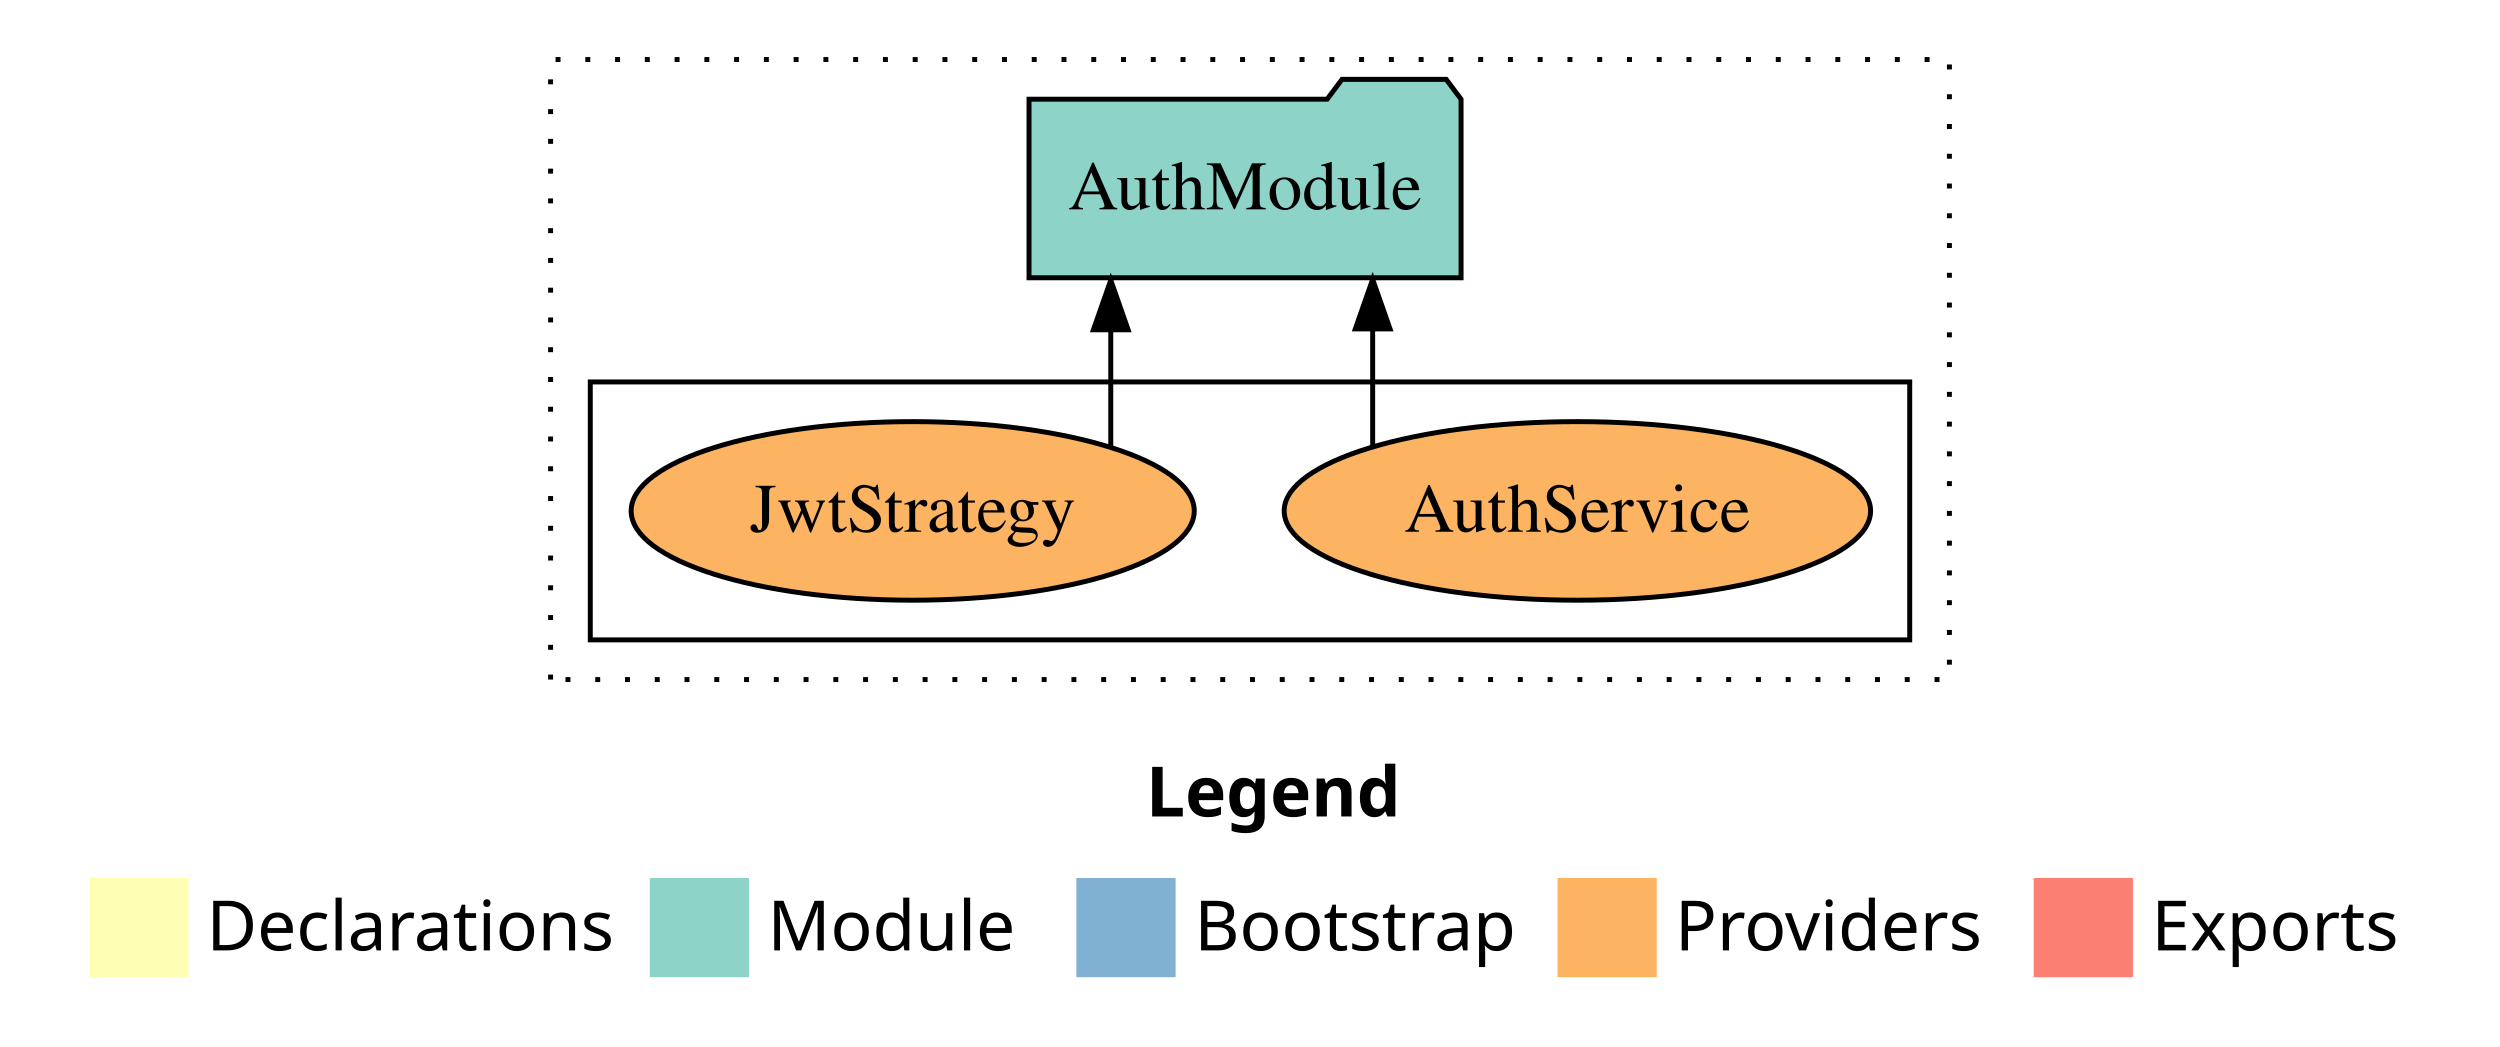
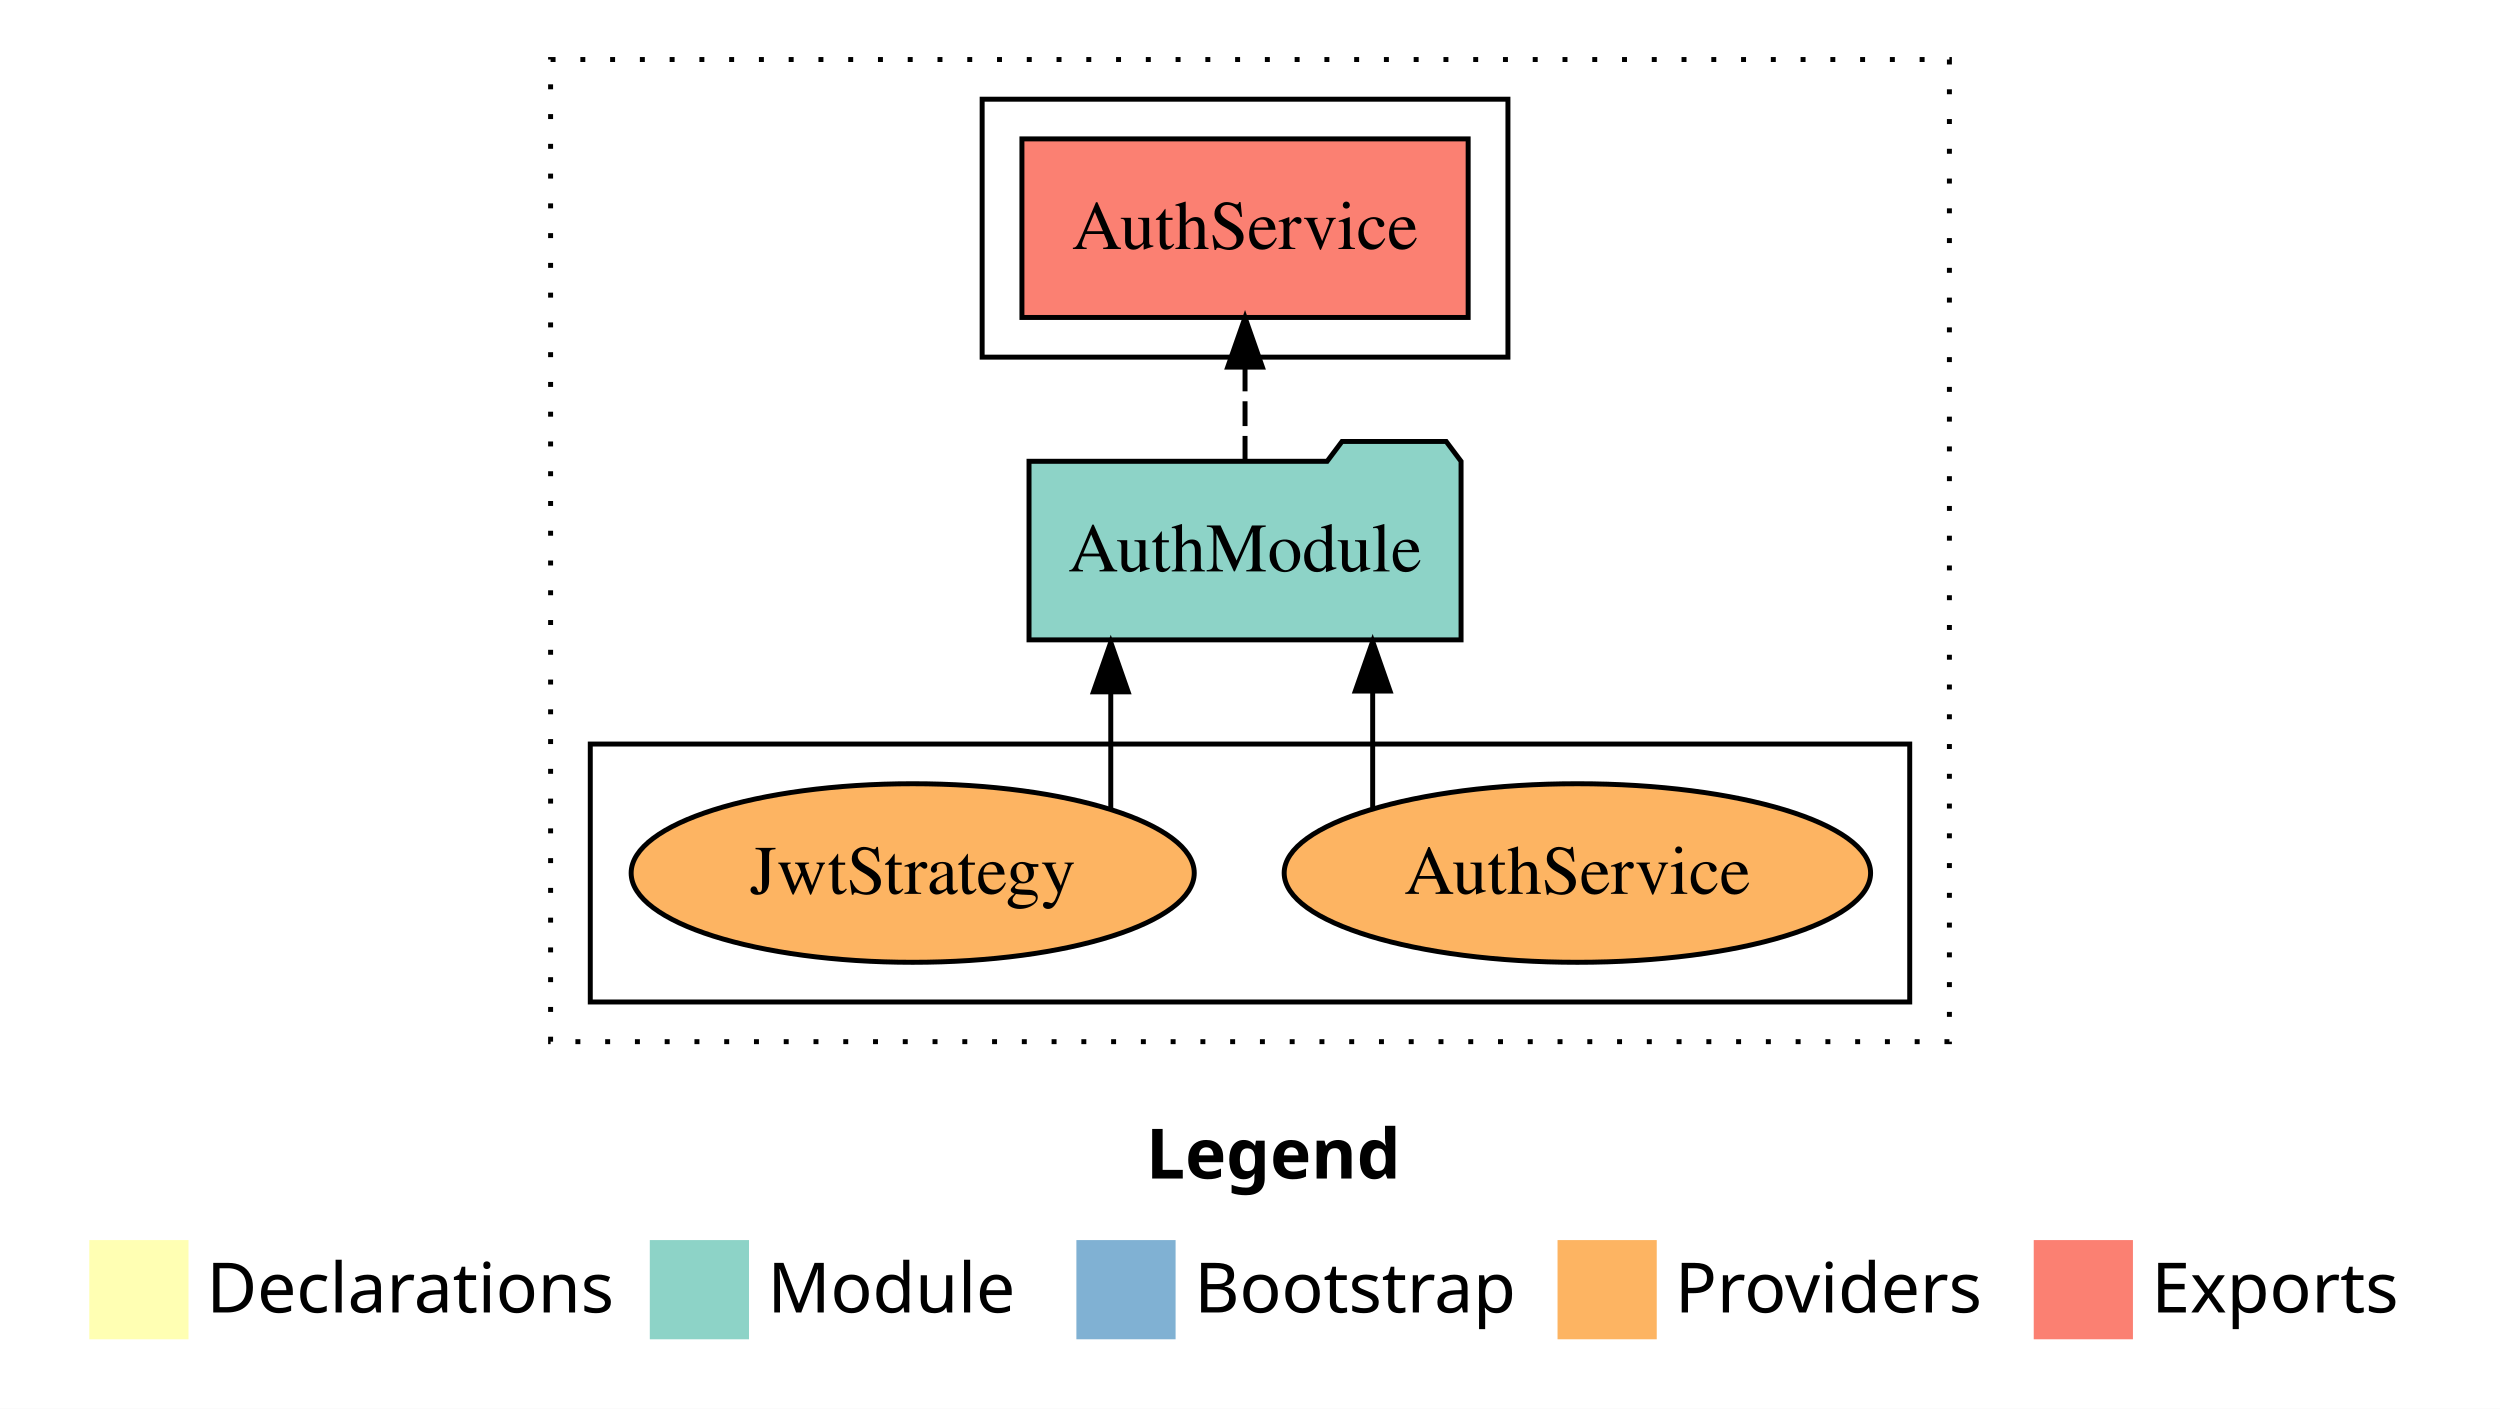
- <svg xmlns="http://www.w3.org/2000/svg" width="504pt" height="211pt" viewBox="0.00 0.00 504.00 211.00">
-   <g id="graph0" class="graph" transform="scale(1 1) rotate(0) translate(4 207)">
-     <polygon fill="white" stroke="transparent" points="-4,4 -4,-207 500,-207 500,4 -4,4" />
+ <svg xmlns="http://www.w3.org/2000/svg" width="504pt" height="284pt" viewBox="0.00 0.00 504.00 284.00">
+   <g id="graph0" class="graph" transform="scale(1 1) rotate(0) translate(4 280)">
+     <polygon fill="white" stroke="transparent" points="-4,4 -4,-280 500,-280 500,4 -4,4" />
    <text text-anchor="start" x="227.01" y="-42.4" font-family="Times-12" font-weight="bold" font-size="14.00">Legend</text>
    <polygon fill="#ffffb3" stroke="transparent" points="14,-10 14,-30 34,-30 34,-10 14,-10" />
    <text text-anchor="start" x="37.63" y="-15.4" font-family="Times-12" font-size="14.00">  Declarations</text>
    <polygon fill="#8dd3c7" stroke="transparent" points="127,-10 127,-30 147,-30 147,-10 127,-10" />
    <text text-anchor="start" x="150.73" y="-15.4" font-family="Times-12" font-size="14.00">  Module</text>
    <polygon fill="#80b1d3" stroke="transparent" points="213,-10 213,-30 233,-30 233,-10 213,-10" />
    <text text-anchor="start" x="236.78" y="-15.4" font-family="Times-12" font-size="14.00">  Bootstrap</text>
    <polygon fill="#fdb462" stroke="transparent" points="310,-10 310,-30 330,-30 330,-10 310,-10" />
    <text text-anchor="start" x="333.67" y="-15.4" font-family="Times-12" font-size="14.00">  Providers</text>
    <polygon fill="#fb8072" stroke="transparent" points="406,-10 406,-30 426,-30 426,-10 406,-10" />
    <text text-anchor="start" x="429.73" y="-15.4" font-family="Times-12" font-size="14.00">  Exports</text>
    <g id="clust1" class="cluster">
-       <polygon fill="none" stroke="black" stroke-dasharray="1,5" points="107,-70 107,-195 389,-195 389,-70 107,-70" />
+       <polygon fill="none" stroke="black" stroke-dasharray="1,5" points="107,-70 107,-268 389,-268 389,-70 107,-70" />
+     </g>
+     <g id="clust4" class="cluster">
+       <polygon fill="none" stroke="black" points="194,-208 194,-260 300,-260 300,-208 194,-208" />
    </g>
    <g id="clust6" class="cluster">
      <polygon fill="none" stroke="black" points="115,-78 115,-130 381,-130 381,-78 115,-78" />
    </g>
    <g id="node1" class="node">
-       <ellipse fill="#fdb462" stroke="black" cx="314" cy="-104" rx="59.11" ry="18" />
-       <text text-anchor="middle" x="314" y="-99.8" font-family="Times,serif" font-size="14.00">AuthService</text>
+       <polygon fill="#fb8072" stroke="black" points="291.98,-252 202.02,-252 202.02,-216 291.98,-216 291.98,-252" />
+       <text text-anchor="middle" x="247" y="-229.8" font-family="Times,serif" font-size="14.00">AuthService </text>
    </g>
-     <g id="node3" class="node">
+     <g id="node2" class="node">
      <polygon fill="#8dd3c7" stroke="black" points="290.55,-187 287.55,-191 266.55,-191 263.55,-187 203.45,-187 203.45,-151 290.55,-151 290.55,-187" />
      <text text-anchor="middle" x="247" y="-164.8" font-family="Times,serif" font-size="14.00">AuthModule</text>
    </g>
    <g id="edge1" class="edge">
+       <path fill="none" stroke="black" stroke-dasharray="5,2" d="M247,-187.11C247,-187.11 247,-205.99 247,-205.99" />
+       <polygon fill="black" stroke="black" points="243.5,-205.99 247,-215.99 250.5,-205.99 243.5,-205.99" />
+     </g>
+     <g id="node3" class="node">
+       <ellipse fill="#fdb462" stroke="black" cx="314" cy="-104" rx="59.11" ry="18" />
+       <text text-anchor="middle" x="314" y="-99.8" font-family="Times,serif" font-size="14.00">AuthService</text>
+     </g>
+     <g id="edge2" class="edge">
      <path fill="none" stroke="black" d="M272.73,-117.15C272.73,-117.15 272.73,-140.69 272.73,-140.69" />
      <polygon fill="black" stroke="black" points="269.23,-140.69 272.73,-150.69 276.23,-140.69 269.23,-140.69" />
    </g>
-     <g id="node2" class="node">
+     <g id="node4" class="node">
      <ellipse fill="#fdb462" stroke="black" cx="180" cy="-104" rx="56.76" ry="18" />
      <text text-anchor="middle" x="180" y="-99.8" font-family="Times,serif" font-size="14.00">JwtStrategy</text>
    </g>
-     <g id="edge2" class="edge">
+     <g id="edge3" class="edge">
      <path fill="none" stroke="black" d="M219.93,-116.84C219.93,-116.84 219.93,-140.52 219.93,-140.52" />
      <polygon fill="black" stroke="black" points="216.43,-140.52 219.93,-150.52 223.43,-140.52 216.43,-140.52" />
    </g>
  </g>
</svg>
